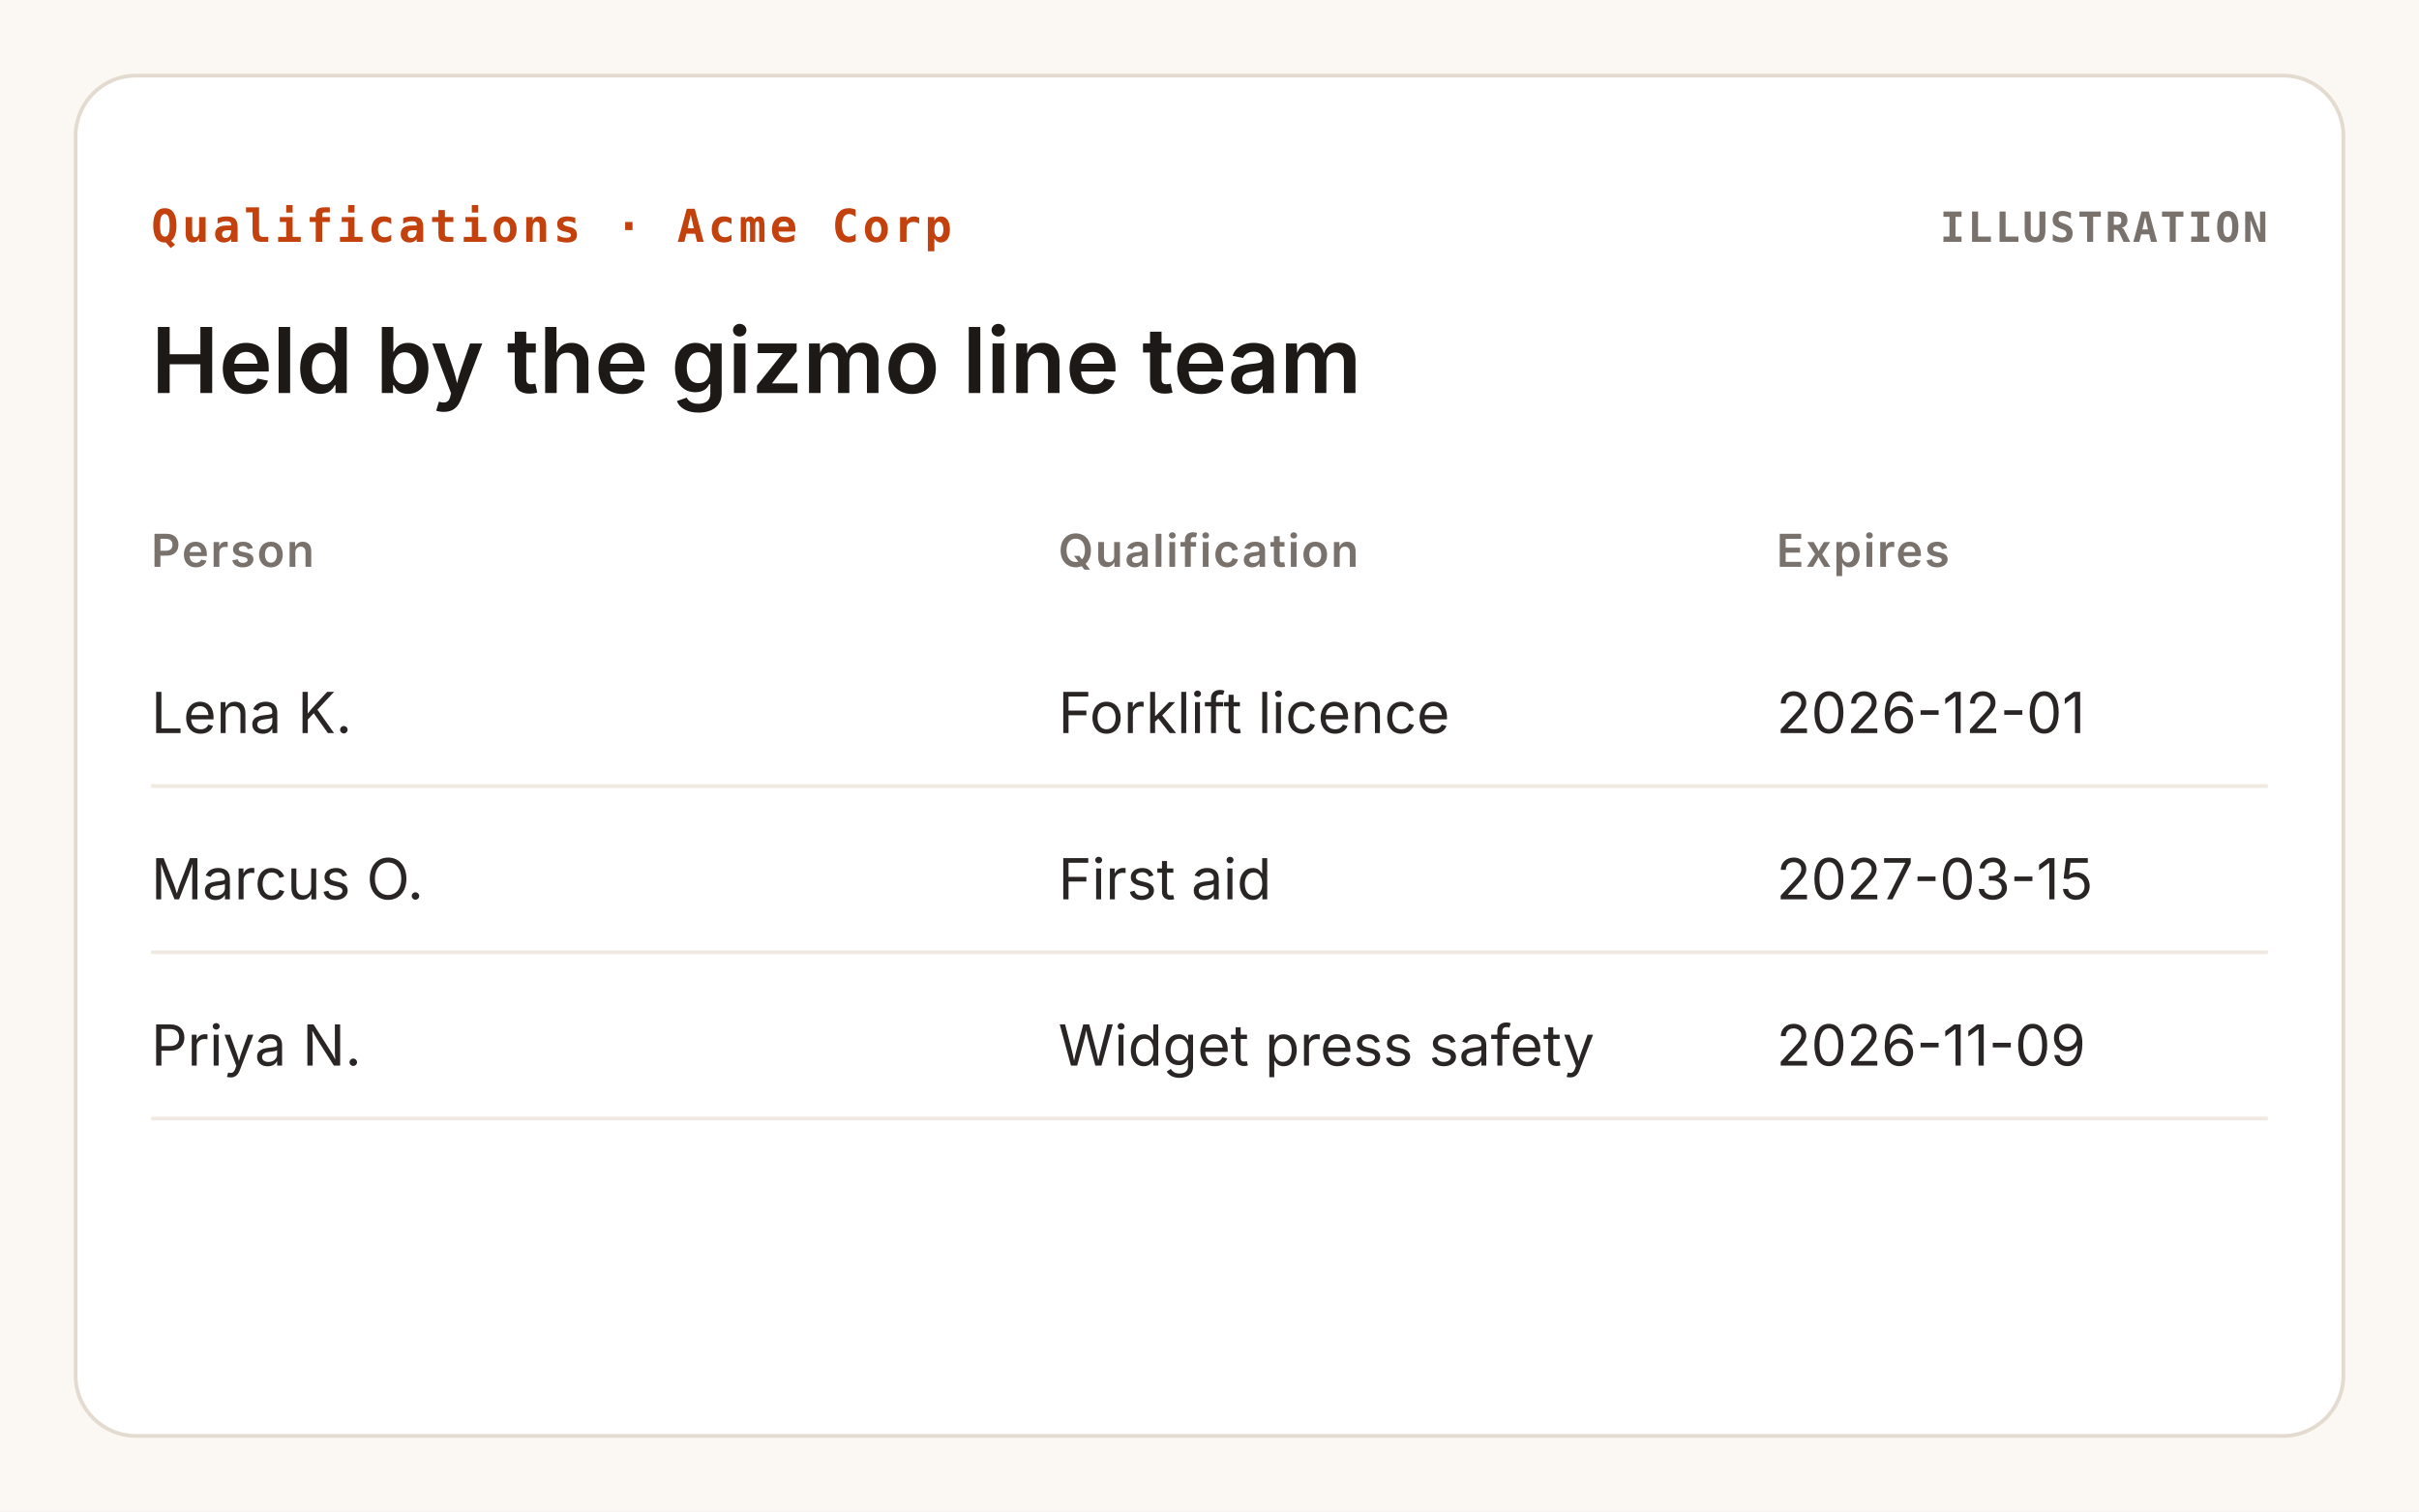
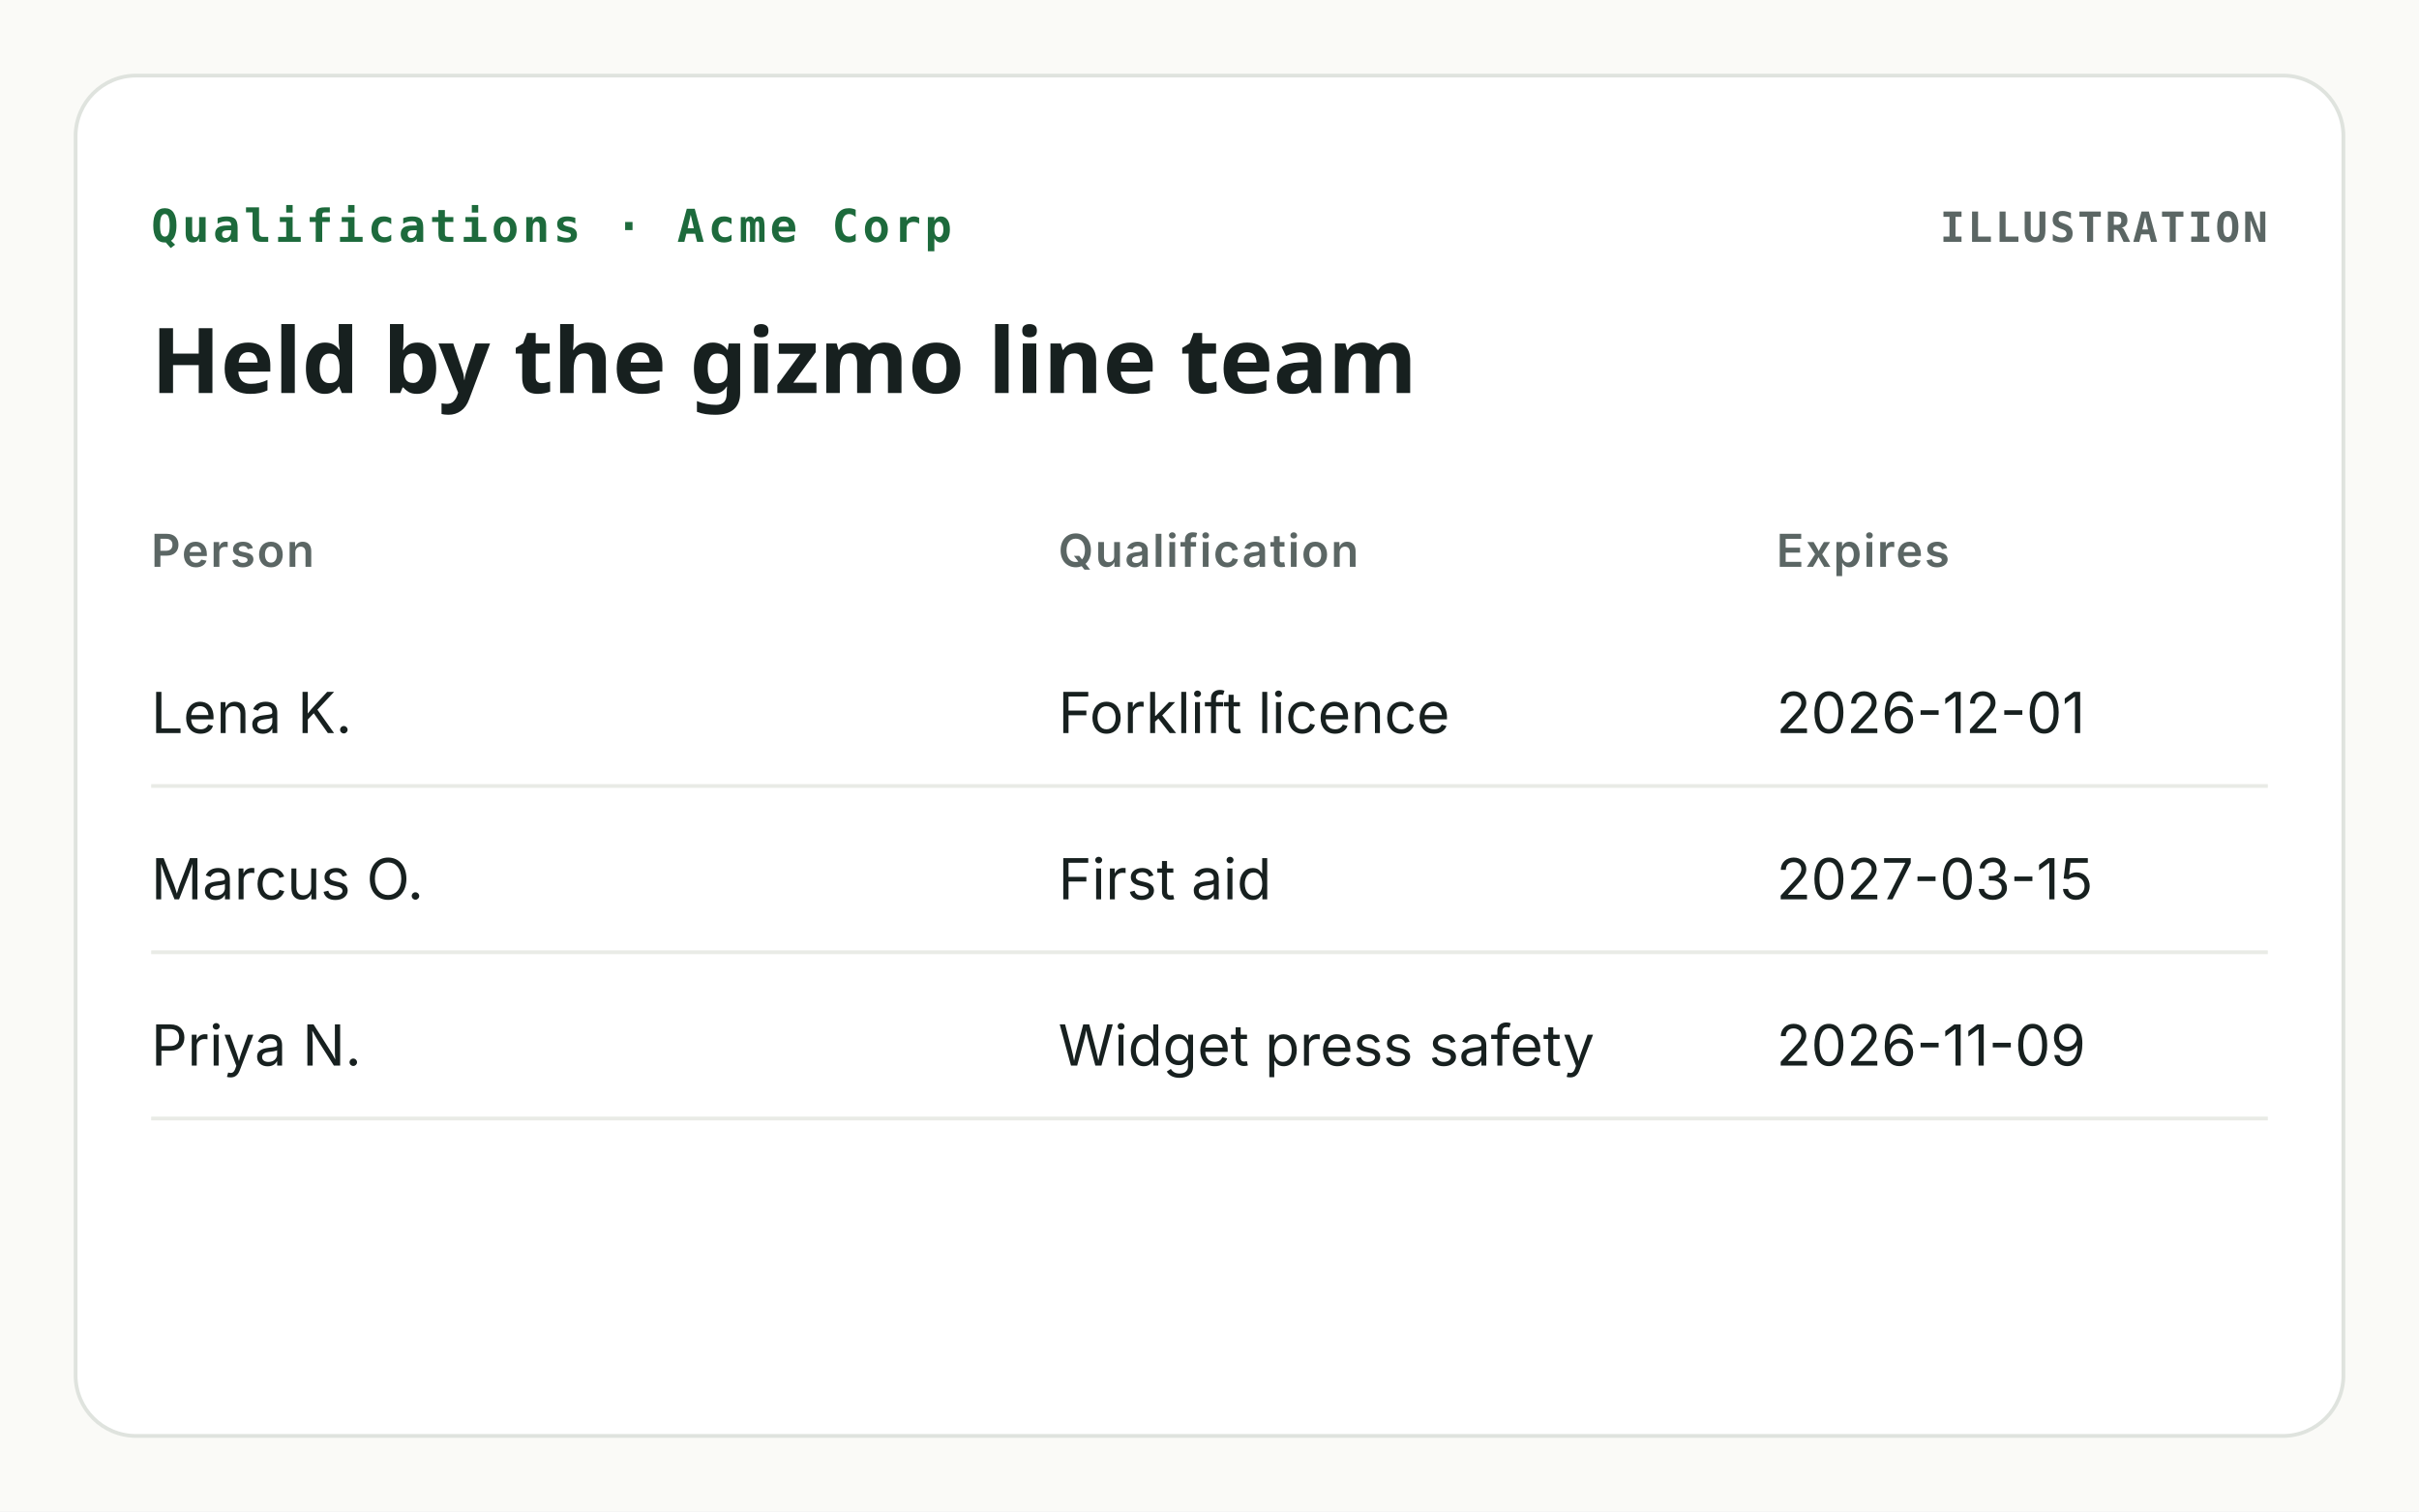
<svg xmlns="http://www.w3.org/2000/svg" viewBox="0 0 640 400" width="640" height="400" role="img" aria-labelledby="title-qualifications">
  <style>
-     .bg { fill: #fbf8f3; }
-     .card { fill: #ffffff; stroke: #e3dbd0; }
-     .kicker { font: 600 12px/1 ui-monospace, "JetBrains Mono", monospace; fill: #c2410c; letter-spacing: 0.08em; text-transform: uppercase; }
-     .title { font: 600 24px/1 Avenir, Inter, system-ui, sans-serif; fill: #1c1917; }
-     .head { font: 600 12px/1 Avenir, Inter, system-ui, sans-serif; fill: #78716c; letter-spacing: 0.04em; text-transform: uppercase; }
-     .cell { font: 400 15px/1 Avenir, Inter, system-ui, sans-serif; fill: #292524; }
-     .rule { stroke: #efe9e1; }
-     .badge { font: 600 11px/1 ui-monospace, "JetBrains Mono", monospace; fill: #78716c; letter-spacing: 0.06em; }
+     .bg { fill: #fafaf7; }
+     .card { fill: #ffffff; stroke: #dfe3de; }
+     .kicker { font: 600 12px/1 ui-monospace, "JetBrains Mono", monospace; fill: #1d6a3c; letter-spacing: 0.08em; text-transform: uppercase; }
+     .title { font: 700 24px/1 Gabarito, "Avenir Next", "Segoe UI", sans-serif; fill: #17201f; }
+     .head { font: 600 12px/1 Inter, -apple-system, "Segoe UI", Roboto, sans-serif; fill: #5b6664; letter-spacing: 0.04em; text-transform: uppercase; }
+     .cell { font: 400 15px/1 Inter, -apple-system, "Segoe UI", Roboto, sans-serif; fill: #17201f; }
+     .rule { stroke: #e9ebe6; }
+     .badge { font: 600 11px/1 ui-monospace, "JetBrains Mono", monospace; fill: #5b6664; letter-spacing: 0.06em; }
  </style>
  <rect class="bg" width="640" height="400" />
  <rect class="card" x="20" y="20" width="600" height="360" rx="16" />
  <text x="40" y="64" class="kicker">Qualifications · Acme Corp</text>
  <text x="40" y="104" class="title">Held by the gizmo line team</text>
  <text x="600" y="64" text-anchor="end" class="badge">ILLUSTRATION</text>
  <g>
    <text x="40" y="150" class="head">Person</text>
    <text x="280" y="150" class="head">Qualification</text>
    <text x="470" y="150" class="head">Expires</text>
    <line x1="40" x2="600" y1="208" y2="208" class="rule" />
    <text x="40" y="194" class="cell">Lena K.</text>
    <text x="280" y="194" class="cell">Forklift licence</text>
    <text x="470" y="194" class="cell">2026-12-01</text>
    <line x1="40" x2="600" y1="252" y2="252" class="rule" />
    <text x="40" y="238" class="cell">Marcus O.</text>
    <text x="280" y="238" class="cell">First aid</text>
    <text x="470" y="238" class="cell">2027-03-15</text>
    <line x1="40" x2="600" y1="296" y2="296" class="rule" />
    <text x="40" y="282" class="cell">Priya N.</text>
    <text x="280" y="282" class="cell">Widget press safety</text>
    <text x="470" y="282" class="cell">2026-11-09</text>
  </g>
</svg>
